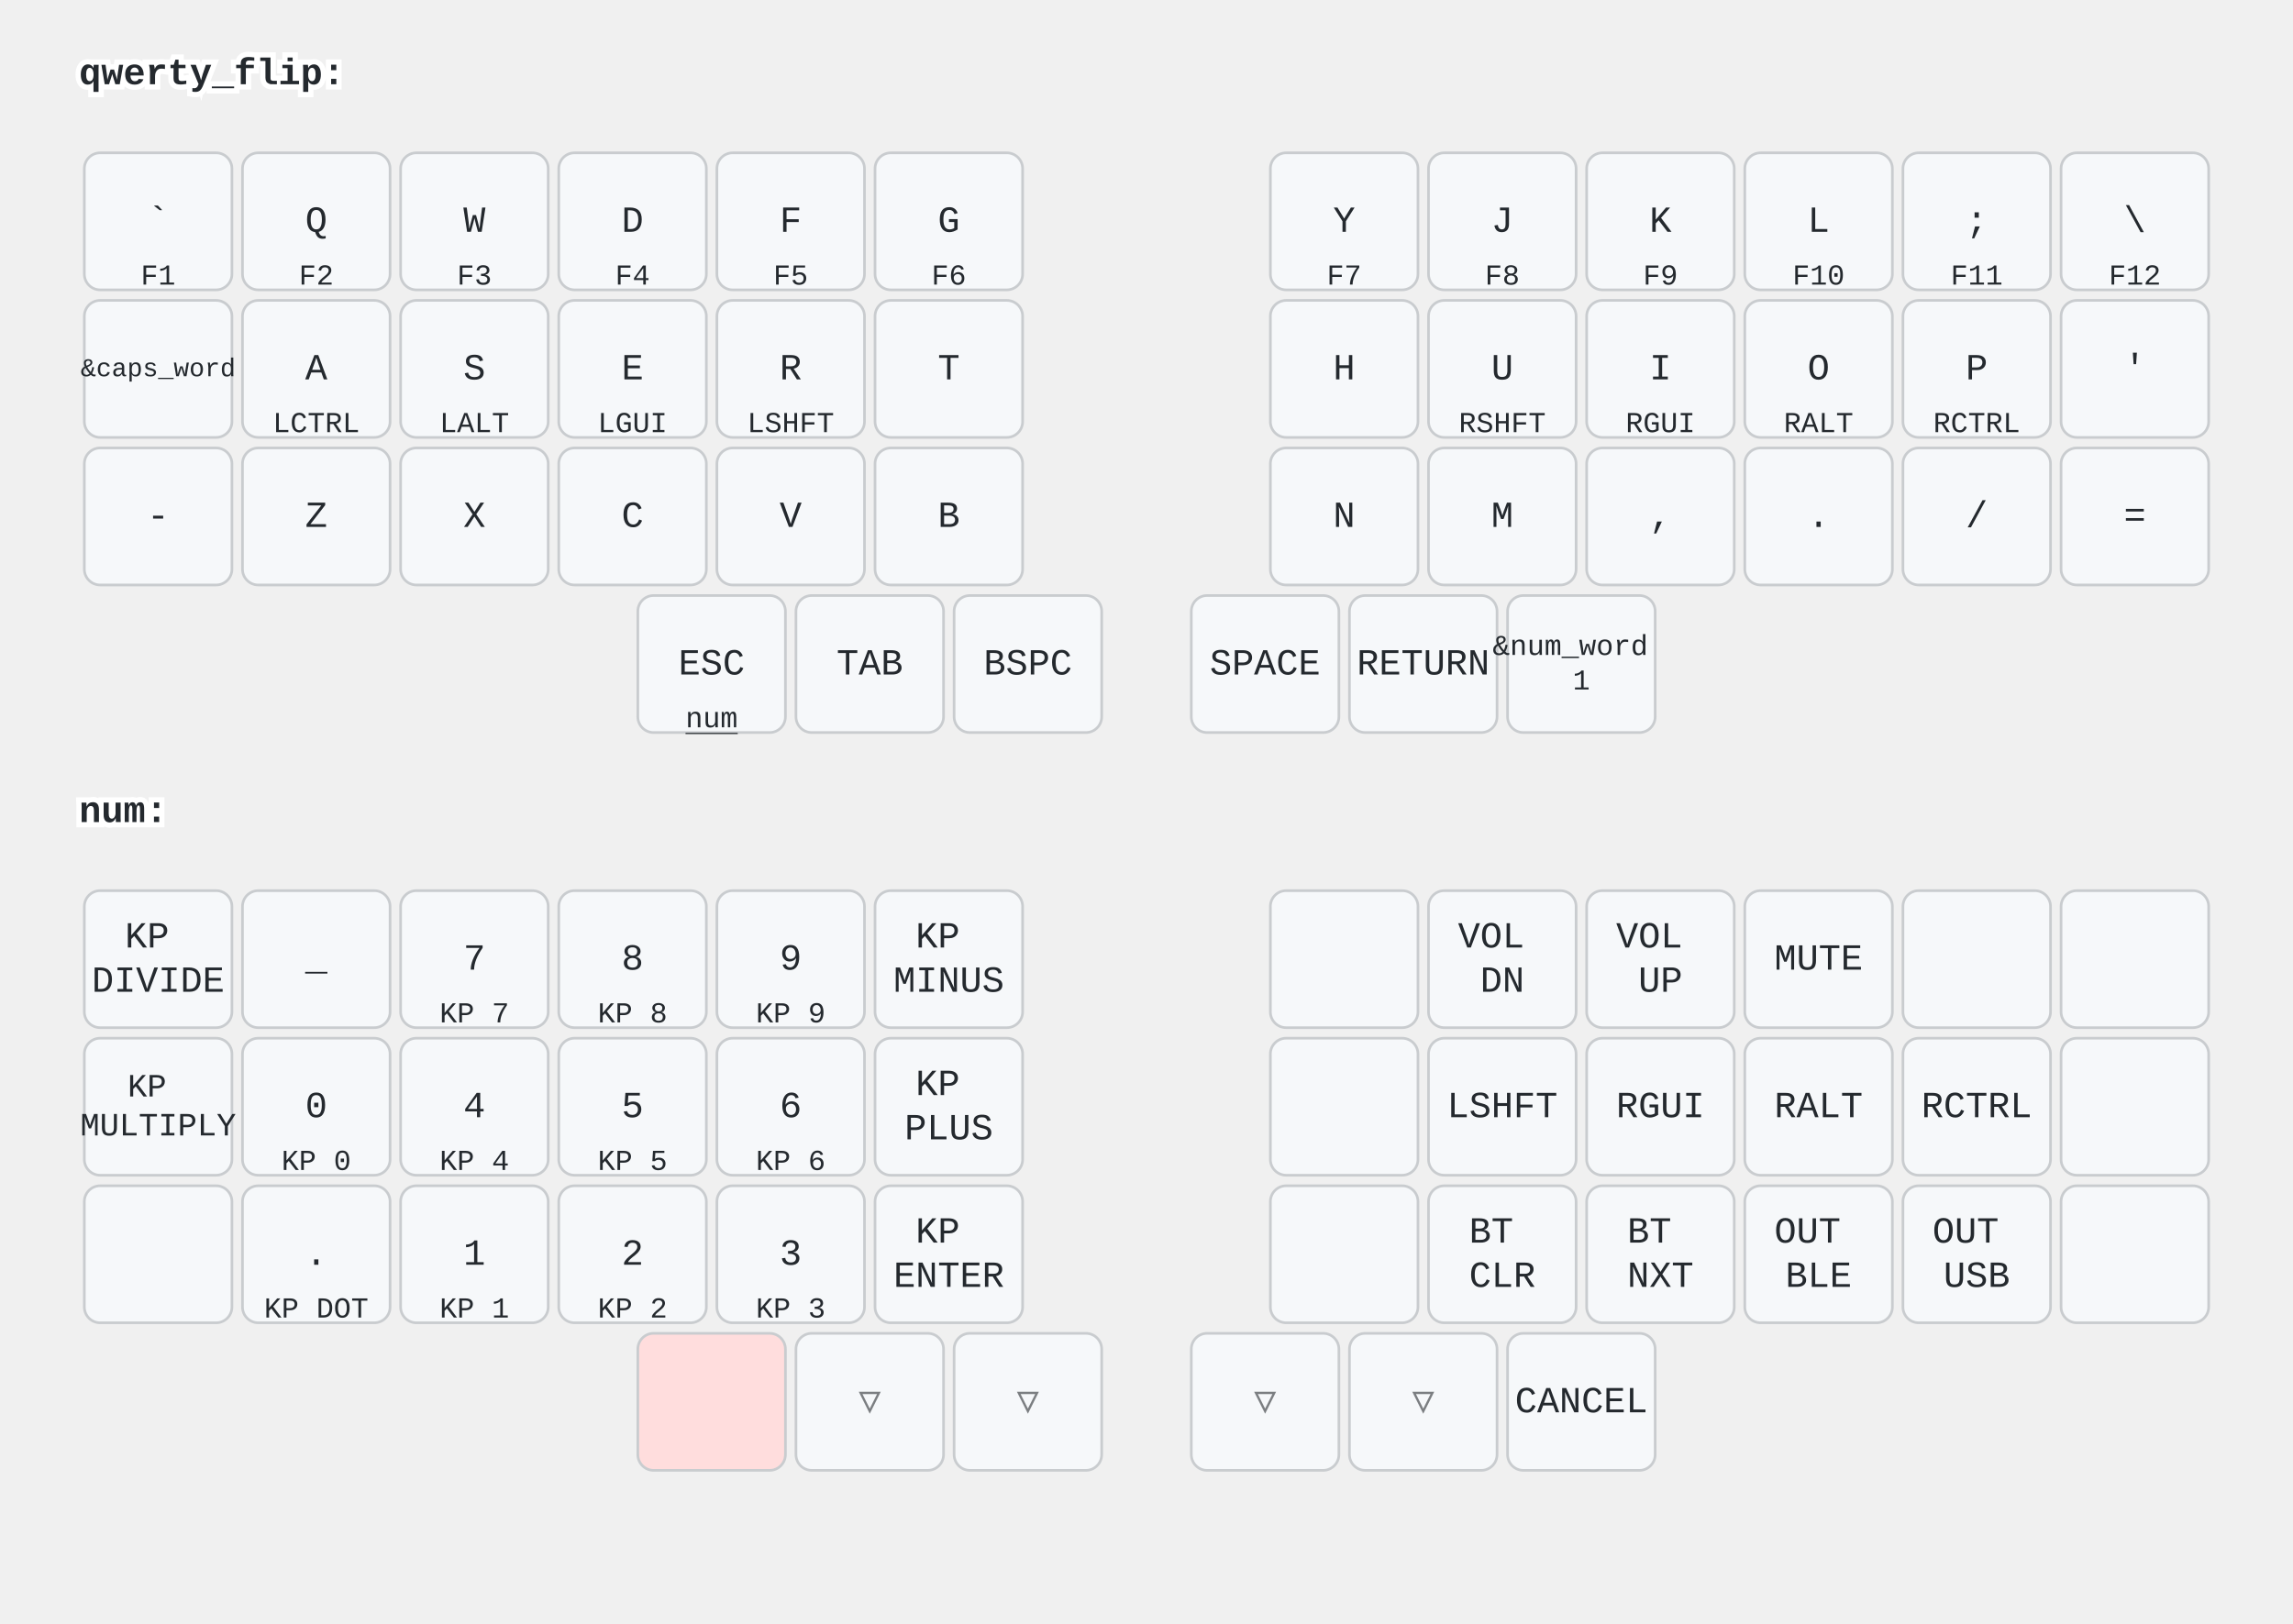
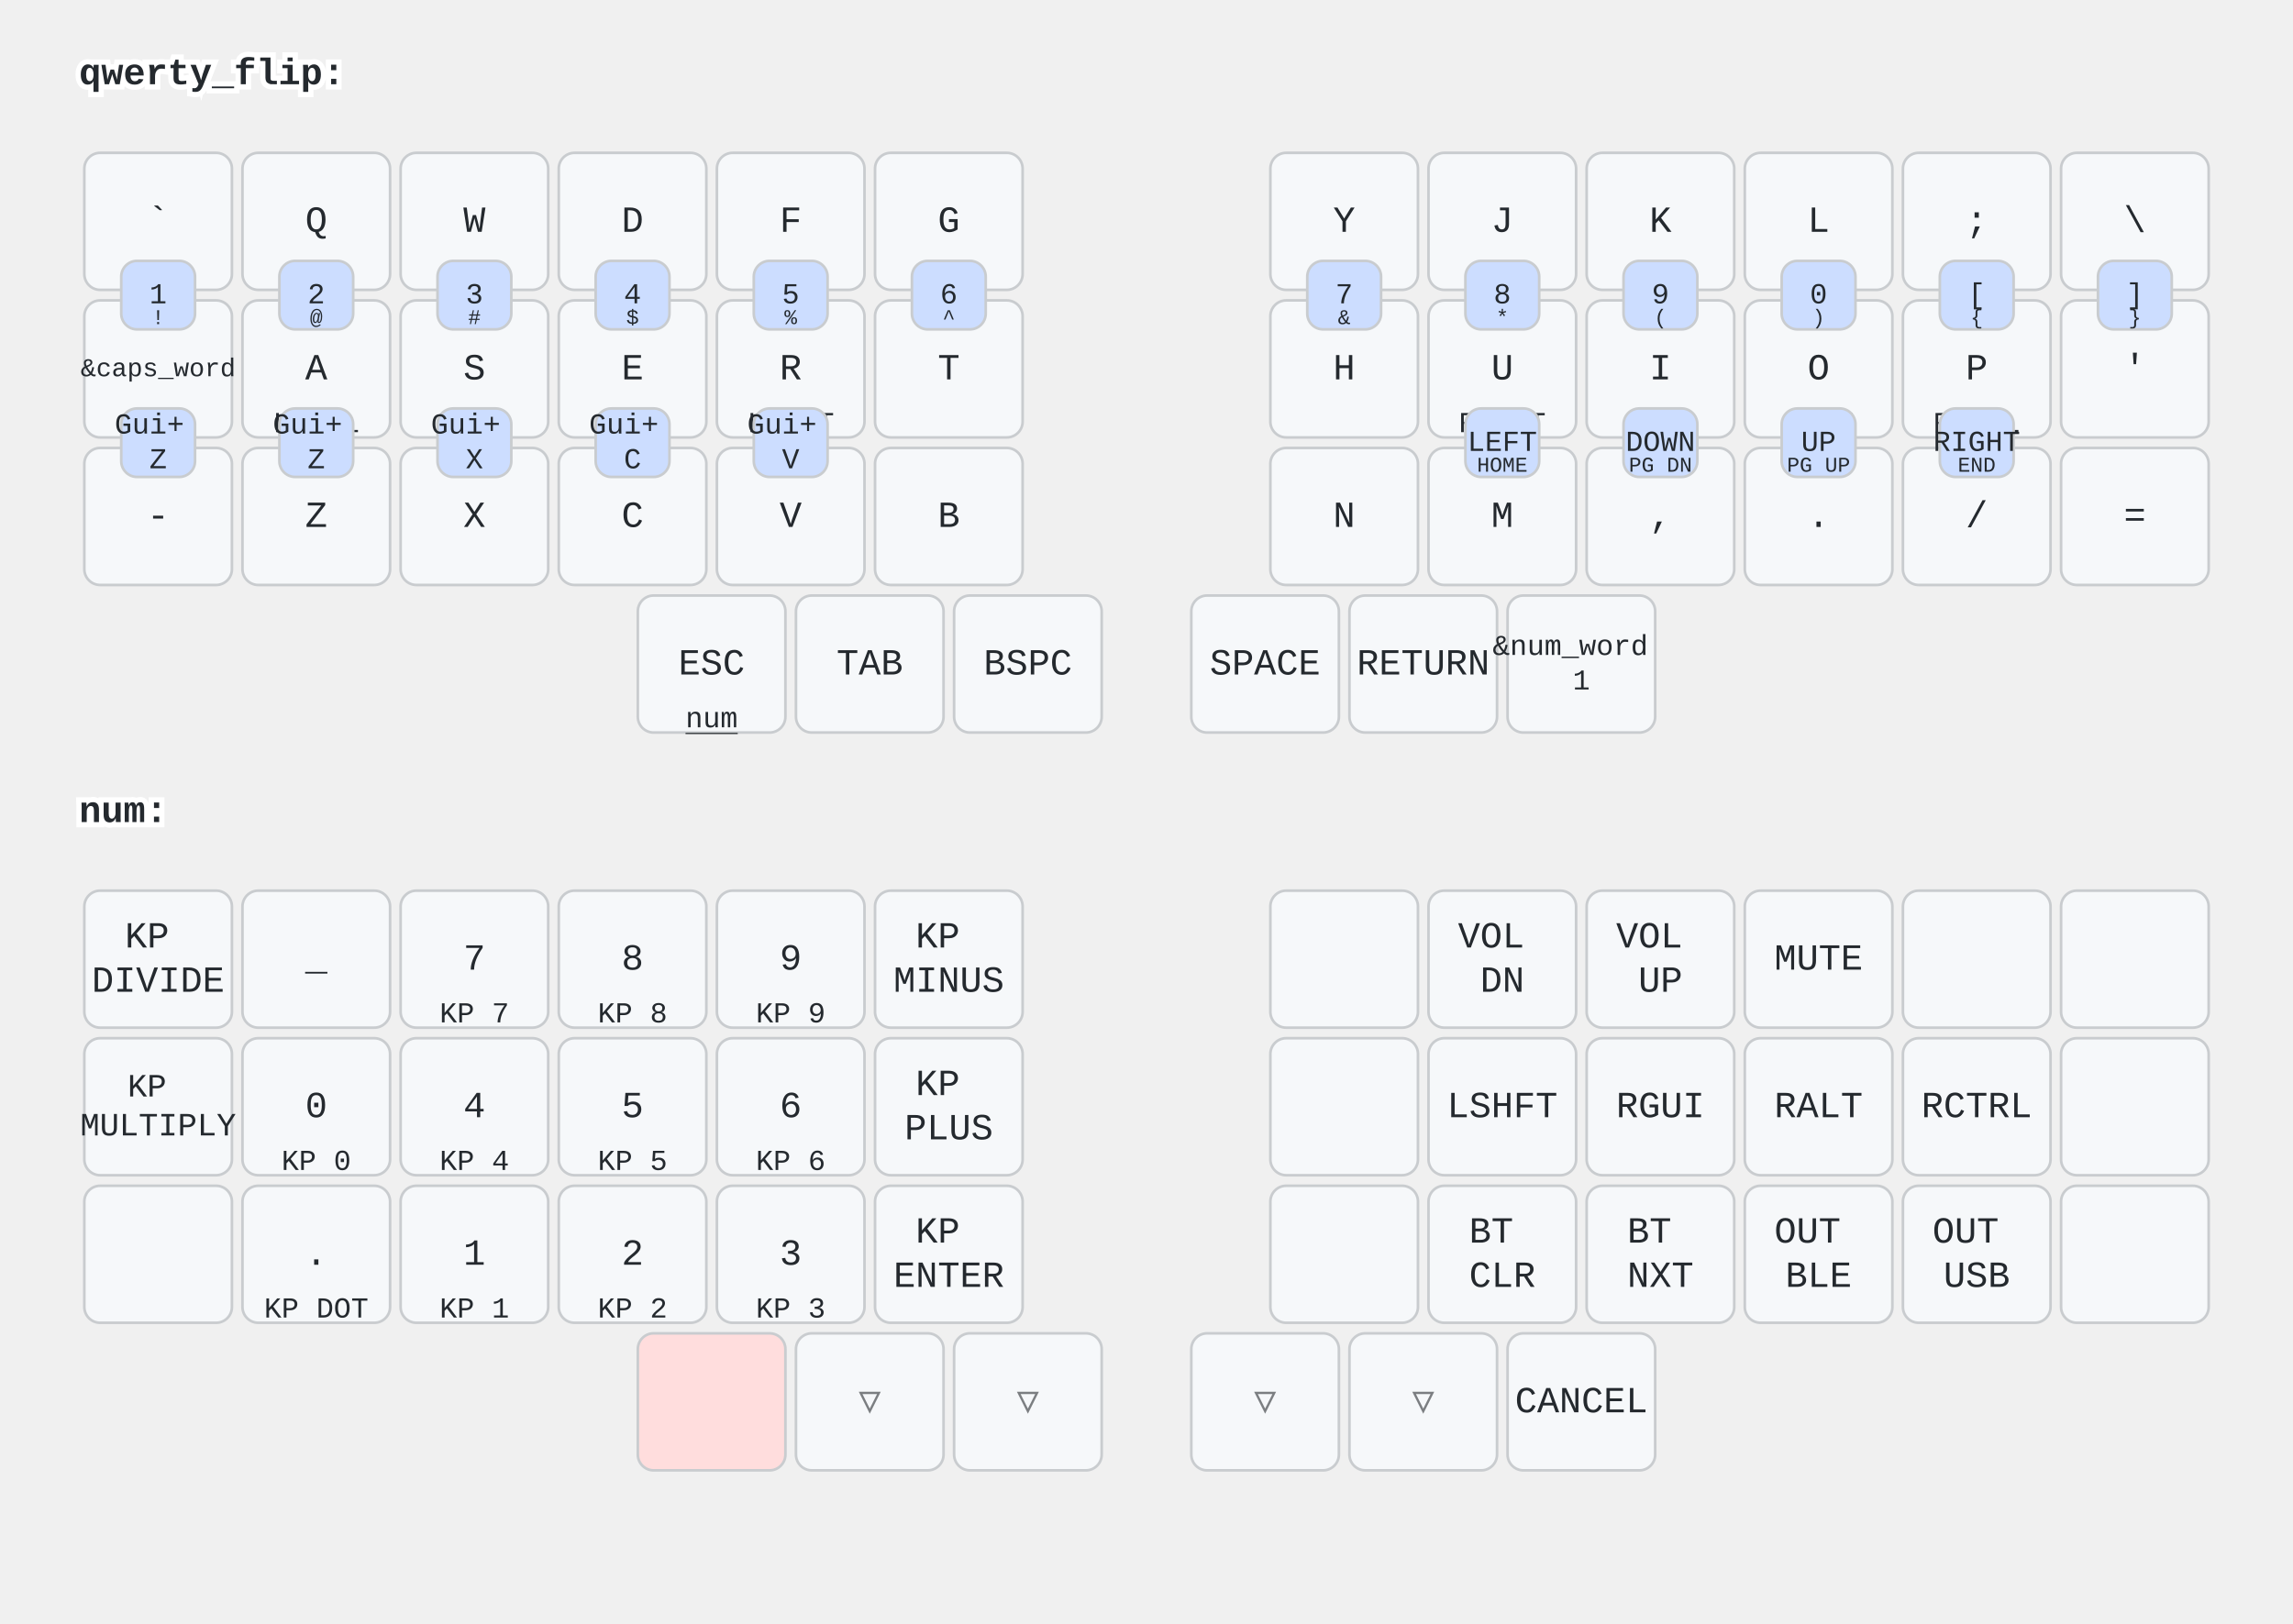
<svg xmlns="http://www.w3.org/2000/svg" width="870" height="616" viewBox="0 0 870 616" class="keymap">
  <style>/* inherit to force styles through use tags */
svg path {
    fill: inherit;
}

/* font and background color specifications */
svg.keymap {
    font-family: SFMono-Regular,Consolas,Liberation Mono,Menlo,monospace;
    font-size: 14px;
    font-kerning: normal;
    text-rendering: optimizeLegibility;
    fill: #24292e;
}

/* default key styling */
rect.key {
    fill: #f6f8fa;
}

rect.key, rect.combo {
    stroke: #c9cccf;
    stroke-width: 1;
}

/* default key side styling, only used is draw_key_sides is set */
rect.side {
    filter: brightness(90%);
}

/* color accent for combo boxes */
rect.combo, rect.combo-separate {
    fill: #cdf;
}

/* color accent for held keys */
rect.held, rect.combo.held {
    fill: #fdd;
}

/* color accent for ghost (optional) keys */
rect.ghost, rect.combo.ghost {
    stroke-dasharray: 4, 4;
    stroke-width: 2;
}

text {
    text-anchor: middle;
    dominant-baseline: middle;
}

/* styling for layer labels */
text.label {
    font-weight: bold;
    text-anchor: start;
    stroke: white;
    stroke-width: 4;
    paint-order: stroke;
}

/* styling for optional footer */
text.footer {
    text-anchor: end;
    dominant-baseline: auto;
    stroke: white;
    stroke-width: 4;
    paint-order: stroke;
}

/* styling for combo tap, and key hold/shifted label text */
text.combo, text.hold, text.shifted {
    font-size: 11px;
}

text.hold {
    text-anchor: middle;
    dominant-baseline: auto;
}

text.shifted {
    text-anchor: middle;
    dominant-baseline: hanging;
}

text.layer-activator {
    text-decoration: underline;
}

/* styling for hold/shifted label text in combo box */
text.combo.hold, text.combo.shifted {
    font-size: 8px;
}

/* lighter symbol for transparent keys */
text.trans {
    fill: #7b7e81;
}

/* styling for combo dendrons */
path.combo {
    stroke-width: 1;
    stroke: gray;
    fill: none;
}

/* Start Tabler Icons Cleanup */
/* cannot use height/width with glyphs */
.icon-tabler &gt; path {
    fill: inherit;
    stroke: inherit;
    stroke-width: 2;
}
/* hide tabler's default box */
.icon-tabler &gt; path[stroke="none"][fill="none"] {
    visibility: hidden;
}
/* End Tabler Icons Cleanup */
</style>
  <g transform="translate(30, 0)" class="layer-qwerty_flip">
    <text x="0" y="28" class="label" id="qwerty_flip">qwerty_flip:</text>
    <g transform="translate(0, 56)">
      <g transform="translate(30, 28)" class="key keypos-0">
        <rect rx="6" ry="6" x="-28" y="-26" width="56" height="52" class="key" />
        <text x="0" y="0" class="key tap">`</text>
        <text x="0" y="24" class="key hold">F1</text>
      </g>
      <g transform="translate(90, 28)" class="key keypos-1">
        <rect rx="6" ry="6" x="-28" y="-26" width="56" height="52" class="key" />
        <text x="0" y="0" class="key tap">Q</text>
        <text x="0" y="24" class="key hold">F2</text>
      </g>
      <g transform="translate(150, 28)" class="key keypos-2">
        <rect rx="6" ry="6" x="-28" y="-26" width="56" height="52" class="key" />
        <text x="0" y="0" class="key tap">W</text>
        <text x="0" y="24" class="key hold">F3</text>
      </g>
      <g transform="translate(210, 28)" class="key keypos-3">
        <rect rx="6" ry="6" x="-28" y="-26" width="56" height="52" class="key" />
        <text x="0" y="0" class="key tap">D</text>
        <text x="0" y="24" class="key hold">F4</text>
      </g>
      <g transform="translate(270, 28)" class="key keypos-4">
        <rect rx="6" ry="6" x="-28" y="-26" width="56" height="52" class="key" />
        <text x="0" y="0" class="key tap">F</text>
        <text x="0" y="24" class="key hold">F5</text>
      </g>
      <g transform="translate(330, 28)" class="key keypos-5">
        <rect rx="6" ry="6" x="-28" y="-26" width="56" height="52" class="key" />
        <text x="0" y="0" class="key tap">G</text>
        <text x="0" y="24" class="key hold">F6</text>
      </g>
      <g transform="translate(480, 28)" class="key keypos-6">
        <rect rx="6" ry="6" x="-28" y="-26" width="56" height="52" class="key" />
        <text x="0" y="0" class="key tap">Y</text>
        <text x="0" y="24" class="key hold">F7</text>
      </g>
      <g transform="translate(540, 28)" class="key keypos-7">
        <rect rx="6" ry="6" x="-28" y="-26" width="56" height="52" class="key" />
        <text x="0" y="0" class="key tap">J</text>
        <text x="0" y="24" class="key hold">F8</text>
      </g>
      <g transform="translate(600, 28)" class="key keypos-8">
        <rect rx="6" ry="6" x="-28" y="-26" width="56" height="52" class="key" />
        <text x="0" y="0" class="key tap">K</text>
        <text x="0" y="24" class="key hold">F9</text>
      </g>
      <g transform="translate(660, 28)" class="key keypos-9">
        <rect rx="6" ry="6" x="-28" y="-26" width="56" height="52" class="key" />
        <text x="0" y="0" class="key tap">L</text>
        <text x="0" y="24" class="key hold">F10</text>
      </g>
      <g transform="translate(720, 28)" class="key keypos-10">
        <rect rx="6" ry="6" x="-28" y="-26" width="56" height="52" class="key" />
        <text x="0" y="0" class="key tap">;</text>
        <text x="0" y="24" class="key hold">F11</text>
      </g>
      <g transform="translate(780, 28)" class="key keypos-11">
        <rect rx="6" ry="6" x="-28" y="-26" width="56" height="52" class="key" />
        <text x="0" y="0" class="key tap">\</text>
        <text x="0" y="24" class="key hold">F12</text>
      </g>
      <g transform="translate(30, 84)" class="key keypos-12">
        <rect rx="6" ry="6" x="-28" y="-26" width="56" height="52" class="key" />
        <text x="0" y="0" class="key tap">
          <tspan style="font-size: 70%">&amp;caps_word</tspan>
        </text>
      </g>
      <g transform="translate(90, 84)" class="key keypos-13">
        <rect rx="6" ry="6" x="-28" y="-26" width="56" height="52" class="key" />
        <text x="0" y="0" class="key tap">A</text>
        <text x="0" y="24" class="key hold">LCTRL</text>
      </g>
      <g transform="translate(150, 84)" class="key keypos-14">
        <rect rx="6" ry="6" x="-28" y="-26" width="56" height="52" class="key" />
        <text x="0" y="0" class="key tap">S</text>
        <text x="0" y="24" class="key hold">LALT</text>
      </g>
      <g transform="translate(210, 84)" class="key keypos-15">
        <rect rx="6" ry="6" x="-28" y="-26" width="56" height="52" class="key" />
        <text x="0" y="0" class="key tap">E</text>
        <text x="0" y="24" class="key hold">LGUI</text>
      </g>
      <g transform="translate(270, 84)" class="key keypos-16">
        <rect rx="6" ry="6" x="-28" y="-26" width="56" height="52" class="key" />
        <text x="0" y="0" class="key tap">R</text>
        <text x="0" y="24" class="key hold">LSHFT</text>
      </g>
      <g transform="translate(330, 84)" class="key keypos-17">
        <rect rx="6" ry="6" x="-28" y="-26" width="56" height="52" class="key" />
        <text x="0" y="0" class="key tap">T</text>
      </g>
      <g transform="translate(480, 84)" class="key keypos-18">
        <rect rx="6" ry="6" x="-28" y="-26" width="56" height="52" class="key" />
        <text x="0" y="0" class="key tap">H</text>
      </g>
      <g transform="translate(540, 84)" class="key keypos-19">
        <rect rx="6" ry="6" x="-28" y="-26" width="56" height="52" class="key" />
        <text x="0" y="0" class="key tap">U</text>
        <text x="0" y="24" class="key hold">RSHFT</text>
      </g>
      <g transform="translate(600, 84)" class="key keypos-20">
        <rect rx="6" ry="6" x="-28" y="-26" width="56" height="52" class="key" />
        <text x="0" y="0" class="key tap">I</text>
        <text x="0" y="24" class="key hold">RGUI</text>
      </g>
      <g transform="translate(660, 84)" class="key keypos-21">
        <rect rx="6" ry="6" x="-28" y="-26" width="56" height="52" class="key" />
        <text x="0" y="0" class="key tap">O</text>
        <text x="0" y="24" class="key hold">RALT</text>
      </g>
      <g transform="translate(720, 84)" class="key keypos-22">
        <rect rx="6" ry="6" x="-28" y="-26" width="56" height="52" class="key" />
        <text x="0" y="0" class="key tap">P</text>
        <text x="0" y="24" class="key hold">RCTRL</text>
      </g>
      <g transform="translate(780, 84)" class="key keypos-23">
        <rect rx="6" ry="6" x="-28" y="-26" width="56" height="52" class="key" />
        <text x="0" y="0" class="key tap">'</text>
      </g>
      <g transform="translate(30, 140)" class="key keypos-24">
        <rect rx="6" ry="6" x="-28" y="-26" width="56" height="52" class="key" />
        <text x="0" y="0" class="key tap">-</text>
      </g>
      <g transform="translate(90, 140)" class="key keypos-25">
        <rect rx="6" ry="6" x="-28" y="-26" width="56" height="52" class="key" />
        <text x="0" y="0" class="key tap">Z</text>
      </g>
      <g transform="translate(150, 140)" class="key keypos-26">
        <rect rx="6" ry="6" x="-28" y="-26" width="56" height="52" class="key" />
        <text x="0" y="0" class="key tap">X</text>
      </g>
      <g transform="translate(210, 140)" class="key keypos-27">
        <rect rx="6" ry="6" x="-28" y="-26" width="56" height="52" class="key" />
        <text x="0" y="0" class="key tap">C</text>
      </g>
      <g transform="translate(270, 140)" class="key keypos-28">
        <rect rx="6" ry="6" x="-28" y="-26" width="56" height="52" class="key" />
        <text x="0" y="0" class="key tap">V</text>
      </g>
      <g transform="translate(330, 140)" class="key keypos-29">
        <rect rx="6" ry="6" x="-28" y="-26" width="56" height="52" class="key" />
        <text x="0" y="0" class="key tap">B</text>
      </g>
      <g transform="translate(480, 140)" class="key keypos-30">
        <rect rx="6" ry="6" x="-28" y="-26" width="56" height="52" class="key" />
        <text x="0" y="0" class="key tap">N</text>
      </g>
      <g transform="translate(540, 140)" class="key keypos-31">
        <rect rx="6" ry="6" x="-28" y="-26" width="56" height="52" class="key" />
        <text x="0" y="0" class="key tap">M</text>
      </g>
      <g transform="translate(600, 140)" class="key keypos-32">
        <rect rx="6" ry="6" x="-28" y="-26" width="56" height="52" class="key" />
        <text x="0" y="0" class="key tap">,</text>
      </g>
      <g transform="translate(660, 140)" class="key keypos-33">
        <rect rx="6" ry="6" x="-28" y="-26" width="56" height="52" class="key" />
        <text x="0" y="0" class="key tap">.</text>
      </g>
      <g transform="translate(720, 140)" class="key keypos-34">
        <rect rx="6" ry="6" x="-28" y="-26" width="56" height="52" class="key" />
        <text x="0" y="0" class="key tap">/</text>
      </g>
      <g transform="translate(780, 140)" class="key keypos-35">
        <rect rx="6" ry="6" x="-28" y="-26" width="56" height="52" class="key" />
        <text x="0" y="0" class="key tap">=</text>
      </g>
      <g transform="translate(240, 196)" class="key keypos-36">
        <rect rx="6" ry="6" x="-28" y="-26" width="56" height="52" class="key" />
        <text x="0" y="0" class="key tap">ESC</text>
        <a href="#num">
          <text x="0" y="24" class="key hold layer-activator">num</text>
        </a>
      </g>
      <g transform="translate(300, 196)" class="key keypos-37">
        <rect rx="6" ry="6" x="-28" y="-26" width="56" height="52" class="key" />
        <text x="0" y="0" class="key tap">TAB</text>
      </g>
      <g transform="translate(360, 196)" class="key keypos-38">
        <rect rx="6" ry="6" x="-28" y="-26" width="56" height="52" class="key" />
        <text x="0" y="0" class="key tap">BSPC</text>
      </g>
      <g transform="translate(450, 196)" class="key keypos-39">
        <rect rx="6" ry="6" x="-28" y="-26" width="56" height="52" class="key" />
        <text x="0" y="0" class="key tap">SPACE</text>
      </g>
      <g transform="translate(510, 196)" class="key keypos-40">
        <rect rx="6" ry="6" x="-28" y="-26" width="56" height="52" class="key" />
        <text x="0" y="0" class="key tap">RETURN</text>
      </g>
      <g transform="translate(570, 196)" class="key keypos-41">
        <rect rx="6" ry="6" x="-28" y="-26" width="56" height="52" class="key" />
        <text x="0" y="0" class="key tap">
          <tspan x="0" dy="-0.6em" style="font-size: 78%">&amp;num_word</tspan>
          <tspan x="0" dy="1.2em" style="font-size: 78%">1</tspan>
        </text>
      </g>
+       <g class="combo combopos-0">
+         <rect rx="6" ry="6" x="16" y="43" width="28" height="26" class="combo" />
+         <text x="30" y="56" class="combo tap">1</text>
+         <text x="30" y="67" class="combo hold">!</text>
+       </g>
+       <g class="combo combopos-1">
+         <rect rx="6" ry="6" x="76" y="43" width="28" height="26" class="combo" />
+         <text x="90" y="56" class="combo tap">2</text>
+         <text x="90" y="67" class="combo hold">@</text>
+       </g>
+       <g class="combo combopos-2">
+         <rect rx="6" ry="6" x="136" y="43" width="28" height="26" class="combo" />
+         <text x="150" y="56" class="combo tap">3</text>
+         <text x="150" y="67" class="combo hold">#</text>
+       </g>
+       <g class="combo combopos-3">
+         <rect rx="6" ry="6" x="196" y="43" width="28" height="26" class="combo" />
+         <text x="210" y="56" class="combo tap">4</text>
+         <text x="210" y="67" class="combo hold">$</text>
+       </g>
+       <g class="combo combopos-4">
+         <rect rx="6" ry="6" x="256" y="43" width="28" height="26" class="combo" />
+         <text x="270" y="56" class="combo tap">5</text>
+         <text x="270" y="67" class="combo hold">%</text>
+       </g>
+       <g class="combo combopos-5">
+         <rect rx="6" ry="6" x="316" y="43" width="28" height="26" class="combo" />
+         <text x="330" y="56" class="combo tap">6</text>
+         <text x="330" y="67" class="combo hold">^</text>
+       </g>
+       <g class="combo combopos-6">
+         <rect rx="6" ry="6" x="466" y="43" width="28" height="26" class="combo" />
+         <text x="480" y="56" class="combo tap">7</text>
+         <text x="480" y="67" class="combo hold">&amp;</text>
+       </g>
+       <g class="combo combopos-7">
+         <rect rx="6" ry="6" x="526" y="43" width="28" height="26" class="combo" />
+         <text x="540" y="56" class="combo tap">8</text>
+         <text x="540" y="67" class="combo hold">*</text>
+       </g>
+       <g class="combo combopos-8">
+         <rect rx="6" ry="6" x="586" y="43" width="28" height="26" class="combo" />
+         <text x="600" y="56" class="combo tap">9</text>
+         <text x="600" y="67" class="combo hold">(</text>
+       </g>
+       <g class="combo combopos-9">
+         <rect rx="6" ry="6" x="646" y="43" width="28" height="26" class="combo" />
+         <text x="660" y="56" class="combo tap">0</text>
+         <text x="660" y="67" class="combo hold">)</text>
+       </g>
+       <g class="combo combopos-10">
+         <rect rx="6" ry="6" x="706" y="43" width="28" height="26" class="combo" />
+         <text x="720" y="56" class="combo tap">[</text>
+         <text x="720" y="67" class="combo hold">{</text>
+       </g>
+       <g class="combo combopos-11">
+         <rect rx="6" ry="6" x="766" y="43" width="28" height="26" class="combo" />
+         <text x="780" y="56" class="combo tap">]</text>
+         <text x="780" y="67" class="combo hold">}</text>
+       </g>
+       <g class="combo combopos-12">
+         <rect rx="6" ry="6" x="76" y="99" width="28" height="26" class="combo" />
+         <text x="90" y="112" class="combo tap">
+           <tspan x="90" dy="-0.6em">Gui+</tspan>
+           <tspan x="90" dy="1.2em">Z</tspan>
+         </text>
+       </g>
+       <g class="combo combopos-13">
+         <rect rx="6" ry="6" x="16" y="99" width="28" height="26" class="combo" />
+         <text x="30" y="112" class="combo tap">
+           <tspan x="30" dy="-0.6em">Gui+</tspan>
+           <tspan x="30" dy="1.2em">Z</tspan>
+         </text>
+       </g>
+       <g class="combo combopos-14">
+         <rect rx="6" ry="6" x="136" y="99" width="28" height="26" class="combo" />
+         <text x="150" y="112" class="combo tap">
+           <tspan x="150" dy="-0.6em">Gui+</tspan>
+           <tspan x="150" dy="1.2em">X</tspan>
+         </text>
+       </g>
+       <g class="combo combopos-15">
+         <rect rx="6" ry="6" x="196" y="99" width="28" height="26" class="combo" />
+         <text x="210" y="112" class="combo tap">
+           <tspan x="210" dy="-0.6em">Gui+</tspan>
+           <tspan x="210" dy="1.2em">C</tspan>
+         </text>
+       </g>
+       <g class="combo combopos-16">
+         <rect rx="6" ry="6" x="256" y="99" width="28" height="26" class="combo" />
+         <text x="270" y="112" class="combo tap">
+           <tspan x="270" dy="-0.6em">Gui+</tspan>
+           <tspan x="270" dy="1.2em">V</tspan>
+         </text>
+       </g>
+       <g class="combo combopos-17">
+         <rect rx="6" ry="6" x="526" y="99" width="28" height="26" class="combo" />
+         <text x="540" y="112" class="combo tap">LEFT</text>
+         <text x="540" y="123" class="combo hold">HOME</text>
+       </g>
+       <g class="combo combopos-18">
+         <rect rx="6" ry="6" x="586" y="99" width="28" height="26" class="combo" />
+         <text x="600" y="112" class="combo tap">DOWN</text>
+         <text x="600" y="123" class="combo hold">PG DN</text>
+       </g>
+       <g class="combo combopos-19">
+         <rect rx="6" ry="6" x="646" y="99" width="28" height="26" class="combo" />
+         <text x="660" y="112" class="combo tap">UP</text>
+         <text x="660" y="123" class="combo hold">PG UP</text>
+       </g>
+       <g class="combo combopos-20">
+         <rect rx="6" ry="6" x="706" y="99" width="28" height="26" class="combo" />
+         <text x="720" y="112" class="combo tap">RIGHT</text>
+         <text x="720" y="123" class="combo hold">END</text>
+       </g>
    </g>
  </g>
  <g transform="translate(30, 280)" class="layer-num">
    <text x="0" y="28" class="label" id="num">num:</text>
    <g transform="translate(0, 56)">
      <g transform="translate(30, 28)" class="key keypos-0">
        <rect rx="6" ry="6" x="-28" y="-26" width="56" height="52" class="key" />
        <text x="0" y="0" class="key tap">
          <tspan x="0" dy="-0.6em">KP</tspan>
          <tspan x="0" dy="1.2em">DIVIDE</tspan>
        </text>
      </g>
      <g transform="translate(90, 28)" class="key keypos-1">
        <rect rx="6" ry="6" x="-28" y="-26" width="56" height="52" class="key" />
        <text x="0" y="0" class="key tap">_</text>
      </g>
      <g transform="translate(150, 28)" class="key keypos-2">
        <rect rx="6" ry="6" x="-28" y="-26" width="56" height="52" class="key" />
        <text x="0" y="0" class="key tap">7</text>
        <text x="0" y="24" class="key hold">KP 7</text>
      </g>
      <g transform="translate(210, 28)" class="key keypos-3">
        <rect rx="6" ry="6" x="-28" y="-26" width="56" height="52" class="key" />
        <text x="0" y="0" class="key tap">8</text>
        <text x="0" y="24" class="key hold">KP 8</text>
      </g>
      <g transform="translate(270, 28)" class="key keypos-4">
        <rect rx="6" ry="6" x="-28" y="-26" width="56" height="52" class="key" />
        <text x="0" y="0" class="key tap">9</text>
        <text x="0" y="24" class="key hold">KP 9</text>
      </g>
      <g transform="translate(330, 28)" class="key keypos-5">
        <rect rx="6" ry="6" x="-28" y="-26" width="56" height="52" class="key" />
        <text x="0" y="0" class="key tap">
          <tspan x="0" dy="-0.6em">KP</tspan>
          <tspan x="0" dy="1.2em">MINUS</tspan>
        </text>
      </g>
      <g transform="translate(480, 28)" class="key keypos-6">
        <rect rx="6" ry="6" x="-28" y="-26" width="56" height="52" class="key" />
      </g>
      <g transform="translate(540, 28)" class="key keypos-7">
        <rect rx="6" ry="6" x="-28" y="-26" width="56" height="52" class="key" />
        <text x="0" y="0" class="key tap">
          <tspan x="0" dy="-0.6em">VOL</tspan>
          <tspan x="0" dy="1.2em">DN</tspan>
        </text>
      </g>
      <g transform="translate(600, 28)" class="key keypos-8">
        <rect rx="6" ry="6" x="-28" y="-26" width="56" height="52" class="key" />
        <text x="0" y="0" class="key tap">
          <tspan x="0" dy="-0.6em">VOL</tspan>
          <tspan x="0" dy="1.2em">UP</tspan>
        </text>
      </g>
      <g transform="translate(660, 28)" class="key keypos-9">
        <rect rx="6" ry="6" x="-28" y="-26" width="56" height="52" class="key" />
        <text x="0" y="0" class="key tap">MUTE</text>
      </g>
      <g transform="translate(720, 28)" class="key keypos-10">
        <rect rx="6" ry="6" x="-28" y="-26" width="56" height="52" class="key" />
      </g>
      <g transform="translate(780, 28)" class="key keypos-11">
        <rect rx="6" ry="6" x="-28" y="-26" width="56" height="52" class="key" />
      </g>
      <g transform="translate(30, 84)" class="key keypos-12">
        <rect rx="6" ry="6" x="-28" y="-26" width="56" height="52" class="key" />
        <text x="0" y="0" class="key tap">
          <tspan x="0" dy="-0.6em" style="font-size: 88%">KP</tspan>
          <tspan x="0" dy="1.2em" style="font-size: 88%">MULTIPLY</tspan>
        </text>
      </g>
      <g transform="translate(90, 84)" class="key keypos-13">
        <rect rx="6" ry="6" x="-28" y="-26" width="56" height="52" class="key" />
        <text x="0" y="0" class="key tap">0</text>
        <text x="0" y="24" class="key hold">KP 0</text>
      </g>
      <g transform="translate(150, 84)" class="key keypos-14">
        <rect rx="6" ry="6" x="-28" y="-26" width="56" height="52" class="key" />
        <text x="0" y="0" class="key tap">4</text>
        <text x="0" y="24" class="key hold">KP 4</text>
      </g>
      <g transform="translate(210, 84)" class="key keypos-15">
        <rect rx="6" ry="6" x="-28" y="-26" width="56" height="52" class="key" />
        <text x="0" y="0" class="key tap">5</text>
        <text x="0" y="24" class="key hold">KP 5</text>
      </g>
      <g transform="translate(270, 84)" class="key keypos-16">
        <rect rx="6" ry="6" x="-28" y="-26" width="56" height="52" class="key" />
        <text x="0" y="0" class="key tap">6</text>
        <text x="0" y="24" class="key hold">KP 6</text>
      </g>
      <g transform="translate(330, 84)" class="key keypos-17">
        <rect rx="6" ry="6" x="-28" y="-26" width="56" height="52" class="key" />
        <text x="0" y="0" class="key tap">
          <tspan x="0" dy="-0.6em">KP</tspan>
          <tspan x="0" dy="1.2em">PLUS</tspan>
        </text>
      </g>
      <g transform="translate(480, 84)" class="key keypos-18">
        <rect rx="6" ry="6" x="-28" y="-26" width="56" height="52" class="key" />
      </g>
      <g transform="translate(540, 84)" class="key keypos-19">
        <rect rx="6" ry="6" x="-28" y="-26" width="56" height="52" class="key" />
        <text x="0" y="0" class="key tap">LSHFT</text>
      </g>
      <g transform="translate(600, 84)" class="key keypos-20">
        <rect rx="6" ry="6" x="-28" y="-26" width="56" height="52" class="key" />
        <text x="0" y="0" class="key tap">RGUI</text>
      </g>
      <g transform="translate(660, 84)" class="key keypos-21">
        <rect rx="6" ry="6" x="-28" y="-26" width="56" height="52" class="key" />
        <text x="0" y="0" class="key tap">RALT</text>
      </g>
      <g transform="translate(720, 84)" class="key keypos-22">
        <rect rx="6" ry="6" x="-28" y="-26" width="56" height="52" class="key" />
        <text x="0" y="0" class="key tap">RCTRL</text>
      </g>
      <g transform="translate(780, 84)" class="key keypos-23">
        <rect rx="6" ry="6" x="-28" y="-26" width="56" height="52" class="key" />
      </g>
      <g transform="translate(30, 140)" class="key keypos-24">
        <rect rx="6" ry="6" x="-28" y="-26" width="56" height="52" class="key" />
      </g>
      <g transform="translate(90, 140)" class="key keypos-25">
        <rect rx="6" ry="6" x="-28" y="-26" width="56" height="52" class="key" />
        <text x="0" y="0" class="key tap">.</text>
        <text x="0" y="24" class="key hold">KP DOT</text>
      </g>
      <g transform="translate(150, 140)" class="key keypos-26">
        <rect rx="6" ry="6" x="-28" y="-26" width="56" height="52" class="key" />
        <text x="0" y="0" class="key tap">1</text>
        <text x="0" y="24" class="key hold">KP 1</text>
      </g>
      <g transform="translate(210, 140)" class="key keypos-27">
        <rect rx="6" ry="6" x="-28" y="-26" width="56" height="52" class="key" />
        <text x="0" y="0" class="key tap">2</text>
        <text x="0" y="24" class="key hold">KP 2</text>
      </g>
      <g transform="translate(270, 140)" class="key keypos-28">
        <rect rx="6" ry="6" x="-28" y="-26" width="56" height="52" class="key" />
        <text x="0" y="0" class="key tap">3</text>
        <text x="0" y="24" class="key hold">KP 3</text>
      </g>
      <g transform="translate(330, 140)" class="key keypos-29">
        <rect rx="6" ry="6" x="-28" y="-26" width="56" height="52" class="key" />
        <text x="0" y="0" class="key tap">
          <tspan x="0" dy="-0.6em">KP</tspan>
          <tspan x="0" dy="1.2em">ENTER</tspan>
        </text>
      </g>
      <g transform="translate(480, 140)" class="key keypos-30">
        <rect rx="6" ry="6" x="-28" y="-26" width="56" height="52" class="key" />
      </g>
      <g transform="translate(540, 140)" class="key keypos-31">
        <rect rx="6" ry="6" x="-28" y="-26" width="56" height="52" class="key" />
        <text x="0" y="0" class="key tap">
          <tspan x="0" dy="-0.6em">BT</tspan>
          <tspan x="0" dy="1.2em">CLR</tspan>
        </text>
      </g>
      <g transform="translate(600, 140)" class="key keypos-32">
        <rect rx="6" ry="6" x="-28" y="-26" width="56" height="52" class="key" />
        <text x="0" y="0" class="key tap">
          <tspan x="0" dy="-0.6em">BT</tspan>
          <tspan x="0" dy="1.2em">NXT</tspan>
        </text>
      </g>
      <g transform="translate(660, 140)" class="key keypos-33">
        <rect rx="6" ry="6" x="-28" y="-26" width="56" height="52" class="key" />
        <text x="0" y="0" class="key tap">
          <tspan x="0" dy="-0.6em">OUT</tspan>
          <tspan x="0" dy="1.2em">BLE</tspan>
        </text>
      </g>
      <g transform="translate(720, 140)" class="key keypos-34">
        <rect rx="6" ry="6" x="-28" y="-26" width="56" height="52" class="key" />
        <text x="0" y="0" class="key tap">
          <tspan x="0" dy="-0.6em">OUT</tspan>
          <tspan x="0" dy="1.2em">USB</tspan>
        </text>
      </g>
      <g transform="translate(780, 140)" class="key keypos-35">
        <rect rx="6" ry="6" x="-28" y="-26" width="56" height="52" class="key" />
      </g>
      <g transform="translate(240, 196)" class="key held keypos-36">
        <rect rx="6" ry="6" x="-28" y="-26" width="56" height="52" class="key held" />
      </g>
      <g transform="translate(300, 196)" class="key trans keypos-37">
        <rect rx="6" ry="6" x="-28" y="-26" width="56" height="52" class="key trans" />
        <text x="0" y="0" class="key trans tap">▽</text>
      </g>
      <g transform="translate(360, 196)" class="key trans keypos-38">
        <rect rx="6" ry="6" x="-28" y="-26" width="56" height="52" class="key trans" />
        <text x="0" y="0" class="key trans tap">▽</text>
      </g>
      <g transform="translate(450, 196)" class="key trans keypos-39">
        <rect rx="6" ry="6" x="-28" y="-26" width="56" height="52" class="key trans" />
        <text x="0" y="0" class="key trans tap">▽</text>
      </g>
      <g transform="translate(510, 196)" class="key trans keypos-40">
        <rect rx="6" ry="6" x="-28" y="-26" width="56" height="52" class="key trans" />
        <text x="0" y="0" class="key trans tap">▽</text>
      </g>
      <g transform="translate(570, 196)" class="key keypos-41">
        <rect rx="6" ry="6" x="-28" y="-26" width="56" height="52" class="key" />
        <text x="0" y="0" class="key tap">CANCEL</text>
      </g>
    </g>
  </g>
</svg>
